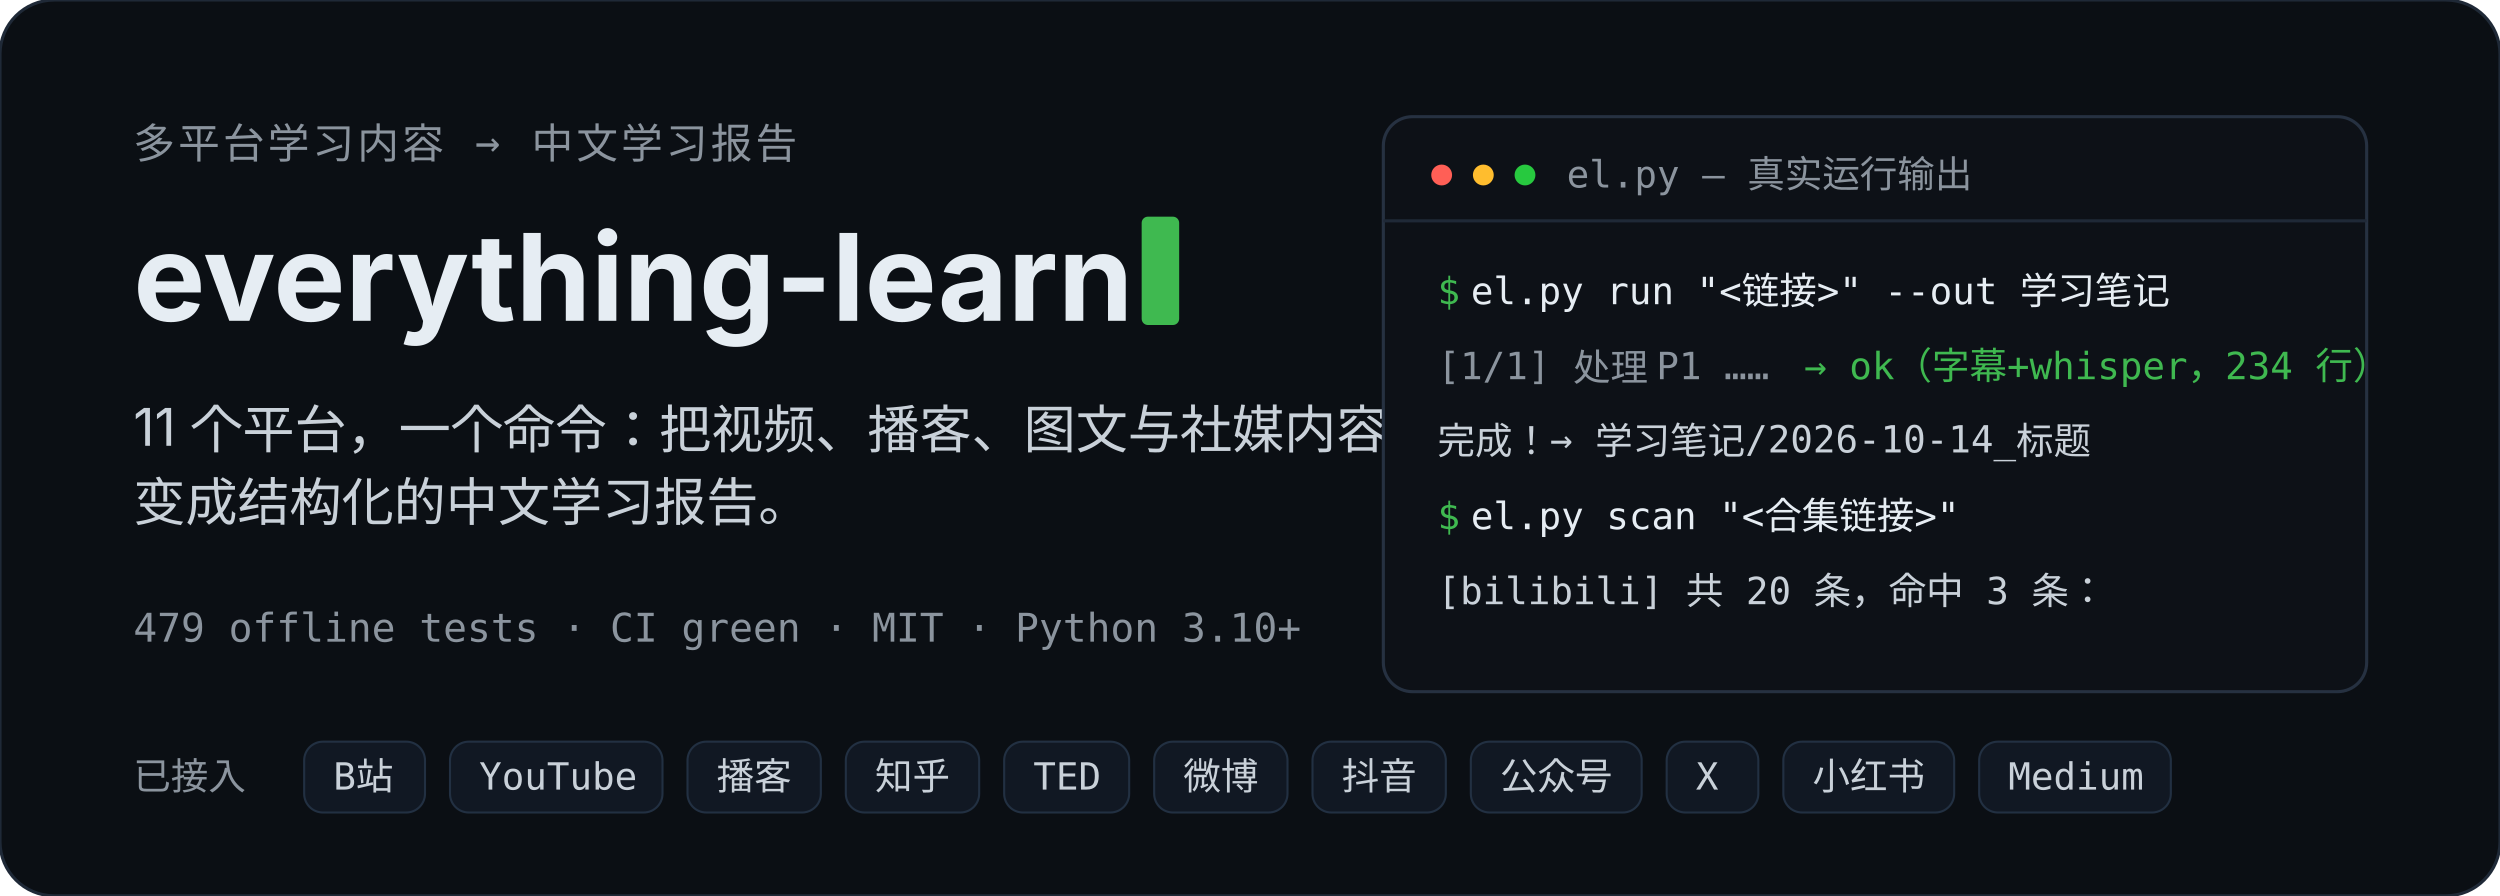
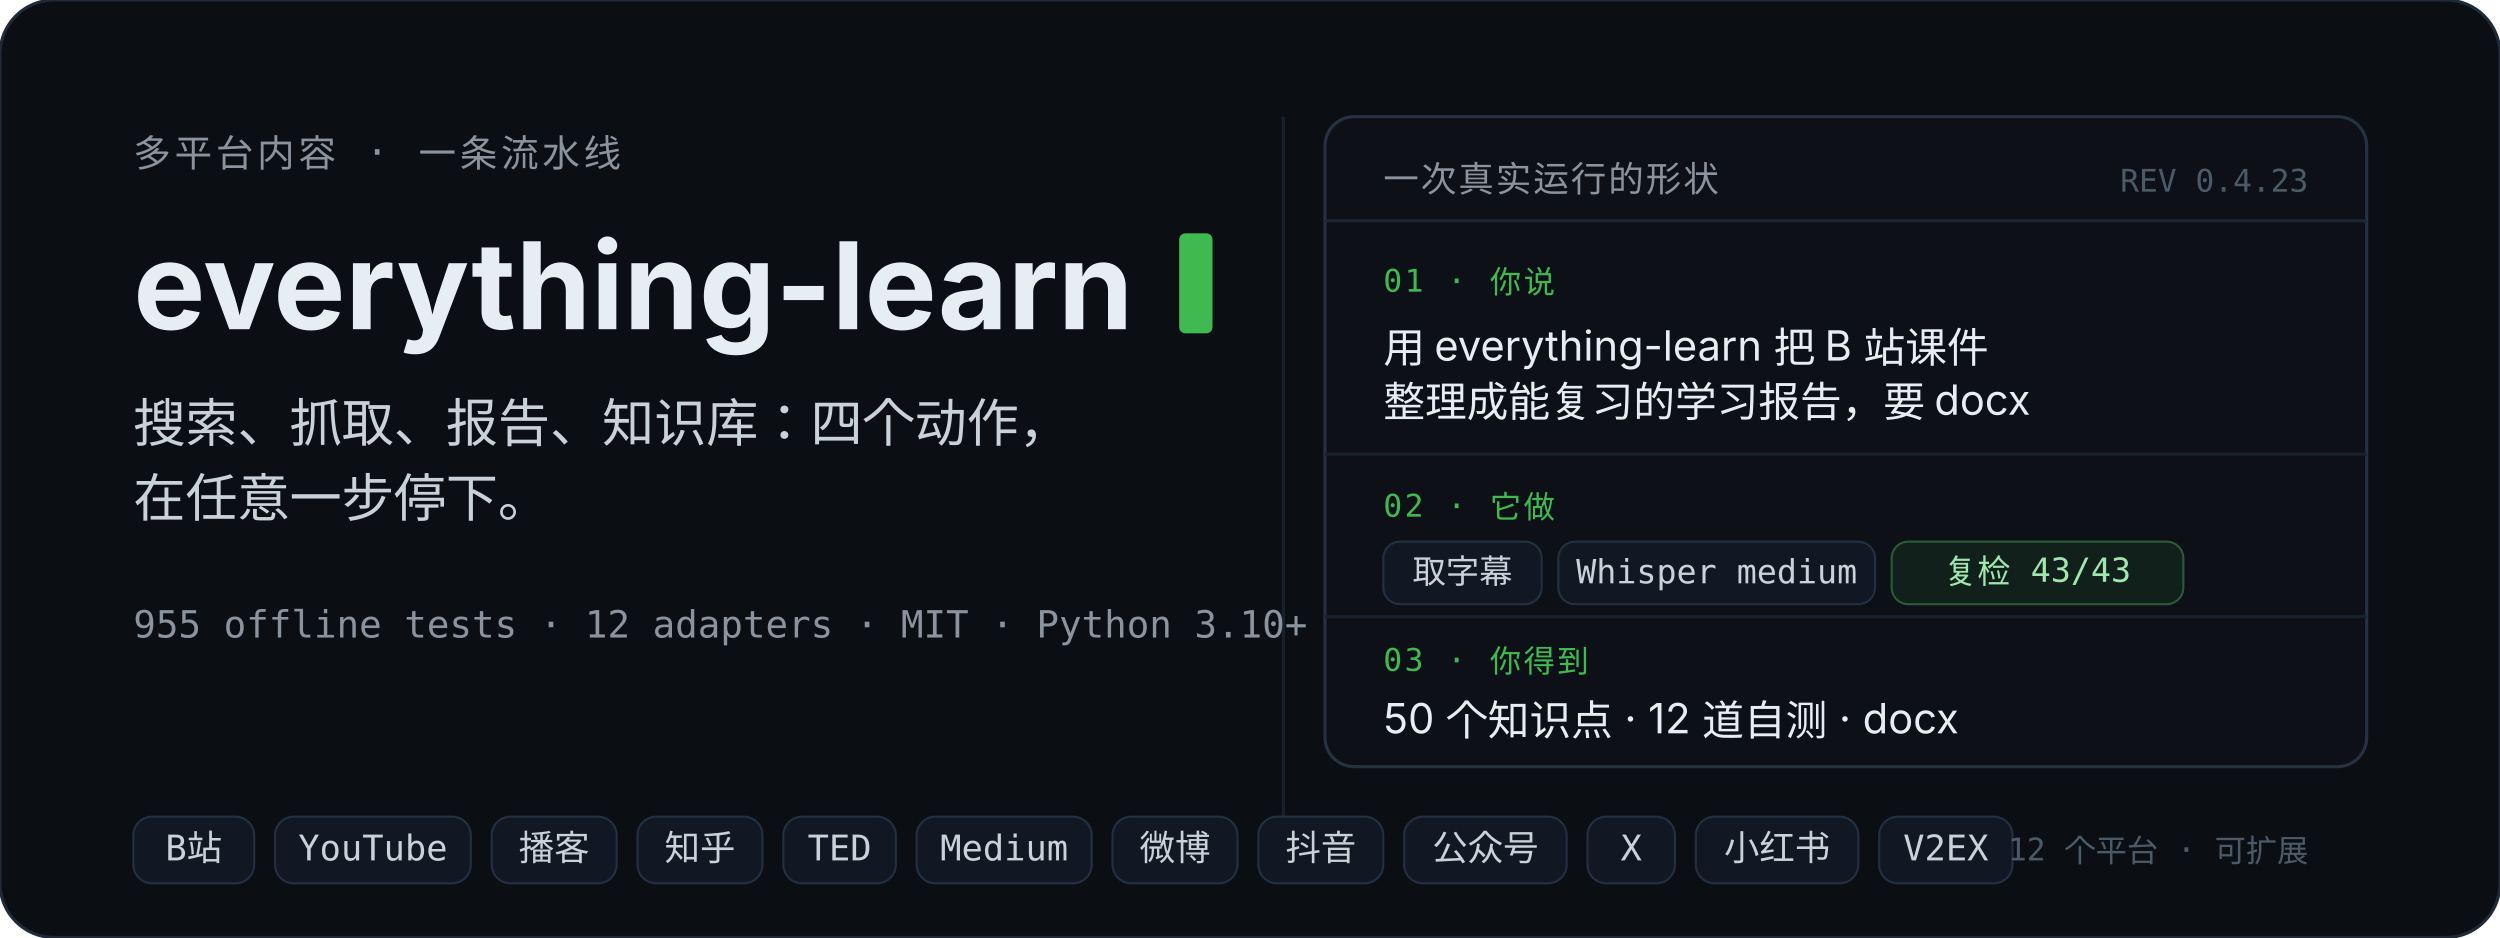
- <svg xmlns="http://www.w3.org/2000/svg" width="1200" height="430" viewBox="0 0 1200 430" role="img" aria-labelledby="heroTitle heroDesc" font-family="-apple-system, BlinkMacSystemFont, 'Segoe UI', 'PingFang SC', sans-serif">
-   <rect width="1200" height="430" rx="26" fill="#0B0F14" stroke="#1F2937" stroke-width="1.5" />
-   <text x="64" y="76" font-size="20" letter-spacing="1.5" fill="#8B949E" font-family="ui-monospace, SFMono-Regular, Menlo, monospace">多平台学习内容 → 中文学习报告</text>
-   <text x="64" y="154" font-size="58" font-weight="700" fill="#E6EDF3">everything-learn</text>
-   <rect x="548" y="104" width="18" height="52" rx="3" fill="#3FB950" />
-   <text x="64" y="214" font-size="25" fill="#C9D1D9">11 个平台，一个命令：把视频、播客、图文与社媒内容</text>
-   <text x="64" y="250" font-size="25" fill="#C9D1D9">变成结构化的中文学习报告。</text>
-   <text x="64" y="308" font-size="19" fill="#8B949E" font-family="ui-monospace, SFMono-Regular, Menlo, monospace">479 offline tests · CI green · MIT · Python 3.10+</text>
-   <rect x="664" y="56" width="472" height="276" rx="14" fill="#0D1117" stroke="#263141" stroke-width="1.5" />
-   <circle cx="692" cy="84" r="5" fill="#FF5F56" />
-   <circle cx="712" cy="84" r="5" fill="#FFBD2E" />
-   <circle cx="732" cy="84" r="5" fill="#27C93F" />
-   <text x="752" y="90" font-size="18" fill="#8B949E" font-family="ui-monospace, SFMono-Regular, Menlo, monospace">el.py — 真实运行输出</text>
-   <line x1="664" y1="106" x2="1136" y2="106" stroke="#1F2937" stroke-width="1.5" />
-   <g font-family="ui-monospace, SFMono-Regular, Menlo, monospace" font-size="18">
-     <text x="690" y="146" fill="#3FB950">$</text>
-     <text x="706" y="146" fill="#E6EDF3">el.py run "&lt;链接&gt;" --out 学习笔记</text>
-     <text x="690" y="182" fill="#8B949E">[1/1] 处理 P1 ……</text>
-     <text x="866" y="182" fill="#3FB950">→ ok（字幕+whisper，234 行）</text>
-     <text x="690" y="218" fill="#C9D1D9">完成！→ 学习笔记/2026-10-14_标题</text>
-     <text x="690" y="254" fill="#3FB950">$</text>
-     <text x="706" y="254" fill="#E6EDF3">el.py scan "&lt;合集链接&gt;"</text>
-     <text x="690" y="290" fill="#C9D1D9">[bilibili] 共 20 条，命中 3 条：</text>
+ <svg xmlns="http://www.w3.org/2000/svg" width="1200" height="450" viewBox="0 0 1200 450" role="img" aria-labelledby="heroTitle heroDesc" font-family="-apple-system, BlinkMacSystemFont, 'Segoe UI', 'PingFang SC', sans-serif">
+   <rect width="1200" height="450" rx="26" fill="#0B0F14" stroke="#1F2937" stroke-width="1.5" />
+   <line x1="616" y1="56" x2="616" y2="424" stroke="#16212C" stroke-width="1.5" />
+   <text x="64" y="80" font-size="18" letter-spacing="1.8" fill="#8B949E" font-family="ui-monospace, SFMono-Regular, Menlo, monospace">多平台内容 · 一条流水线</text>
+   <text x="64" y="158" font-size="58" font-weight="700" fill="#E6EDF3">everything-learn</text>
+   <rect x="566" y="112" width="16" height="48" rx="3" fill="#3FB950" />
+   <text x="64" y="212" font-size="25" fill="#C9D1D9">搜索、抓取、报告、知识库：四个动作，</text>
+   <text x="64" y="248" font-size="25" fill="#C9D1D9">在任意一步停下。</text>
+   <text x="64" y="306" font-size="18" fill="#8B949E" font-family="ui-monospace, SFMono-Regular, Menlo, monospace">955 offline tests · 12 adapters · MIT · Python 3.10+</text>
+   <rect x="636" y="56" width="500" height="312" rx="14" fill="#0D1117" stroke="#263141" stroke-width="1.5" />
+   <text x="664" y="92" font-size="17" letter-spacing="1" fill="#8B949E" font-family="ui-monospace, SFMono-Regular, Menlo, monospace">一次真实运行的形状</text>
+   <text x="1108" y="92" font-size="15" text-anchor="end" fill="#4C5A68" font-family="ui-monospace, SFMono-Regular, Menlo, monospace">REV 0.4.23</text>
+   <line x1="636" y1="106" x2="1136" y2="106" stroke="#1C2733" stroke-width="1.5" />
+   <text x="664" y="140" font-size="15" letter-spacing="1.2" fill="#3FB950" font-family="ui-monospace, SFMono-Regular, Menlo, monospace">01 · 你说</text>
+   <text x="664" y="174" font-size="20" fill="#E6EDF3">用 everything-learn 把 B 站课件</text>
+   <text x="664" y="200" font-size="20" fill="#E6EDF3">整理成能复习的学习报告，要 docx</text>
+   <line x1="636" y1="218" x2="1136" y2="218" stroke="#16212C" stroke-width="1.5" />
+   <text x="664" y="248" font-size="15" letter-spacing="1.2" fill="#3FB950" font-family="ui-monospace, SFMono-Regular, Menlo, monospace">02 · 它做</text>
+   <g font-family="ui-monospace, SFMono-Regular, Menlo, monospace" font-size="16">
+     <rect x="664" y="260" width="76" height="30" rx="8" fill="#111823" stroke="#223042" />
+     <text x="702" y="280" text-anchor="middle" fill="#C9D1D9">取字幕</text>
+     <rect x="748" y="260" width="152" height="30" rx="8" fill="#111823" stroke="#223042" />
+     <text x="824" y="280" text-anchor="middle" fill="#C9D1D9">Whisper medium</text>
+     <rect x="908" y="260" width="140" height="30" rx="8" fill="#11201A" stroke="#2C5A36" />
+     <text x="978" y="280" text-anchor="middle" fill="#9FE7AE">复检 43/43</text>
  </g>
-   <g font-family="ui-monospace, SFMono-Regular, Menlo, monospace" font-size="18">
-     <text x="64" y="379" fill="#8B949E">已接入</text>
+   <line x1="636" y1="296" x2="1136" y2="296" stroke="#16212C" stroke-width="1.5" />
+   <text x="664" y="322" font-size="15" letter-spacing="1.2" fill="#3FB950" font-family="ui-monospace, SFMono-Regular, Menlo, monospace">03 · 你得到</text>
+   <text x="664" y="352" font-size="20" fill="#E6EDF3">50 个知识点 · 12 道自测 · docx</text>
+   <g font-family="ui-monospace, SFMono-Regular, Menlo, monospace" font-size="17">
    <g fill="#C9D1D9">
-       <rect x="146" y="356" width="58" height="34" rx="9" fill="#111823" stroke="#223042" />
-       <text x="160" y="379">B站</text>
-       <rect x="216" y="356" width="102" height="34" rx="9" fill="#111823" stroke="#223042" />
-       <text x="230" y="379">YouTube</text>
-       <rect x="330" y="356" width="64" height="34" rx="9" fill="#111823" stroke="#223042" />
-       <text x="344" y="379">播客</text>
-       <rect x="406" y="356" width="64" height="34" rx="9" fill="#111823" stroke="#223042" />
-       <text x="420" y="379">知乎</text>
-       <rect x="482" y="356" width="60" height="34" rx="9" fill="#111823" stroke="#223042" />
-       <text x="496" y="379">TED</text>
-       <rect x="554" y="356" width="64" height="34" rx="9" fill="#111823" stroke="#223042" />
-       <text x="568" y="379">微博</text>
-       <rect x="630" y="356" width="64" height="34" rx="9" fill="#111823" stroke="#223042" />
-       <text x="644" y="379">抖音</text>
-       <rect x="706" y="356" width="82" height="34" rx="9" fill="#111823" stroke="#223042" />
-       <text x="720" y="379">公众号</text>
-       <rect x="800" y="356" width="44" height="34" rx="9" fill="#111823" stroke="#223042" />
-       <text x="814" y="379">X</text>
-       <rect x="856" y="356" width="82" height="34" rx="9" fill="#111823" stroke="#223042" />
-       <text x="870" y="379">小红书</text>
-       <rect x="950" y="356" width="92" height="34" rx="9" fill="#111823" stroke="#223042" />
-       <text x="964" y="379">Medium</text>
+       <rect x="64" y="392" width="58" height="32" rx="9" fill="#111823" stroke="#223042" />
+       <text x="93" y="413" text-anchor="middle">B站</text>
+       <rect x="132" y="392" width="94" height="32" rx="9" fill="#111823" stroke="#223042" />
+       <text x="179" y="413" text-anchor="middle">YouTube</text>
+       <rect x="236" y="392" width="60" height="32" rx="9" fill="#111823" stroke="#223042" />
+       <text x="266" y="413" text-anchor="middle">播客</text>
+       <rect x="306" y="392" width="60" height="32" rx="9" fill="#111823" stroke="#223042" />
+       <text x="336" y="413" text-anchor="middle">知乎</text>
+       <rect x="376" y="392" width="54" height="32" rx="9" fill="#111823" stroke="#223042" />
+       <text x="403" y="413" text-anchor="middle">TED</text>
+       <rect x="440" y="392" width="84" height="32" rx="9" fill="#111823" stroke="#223042" />
+       <text x="482" y="413" text-anchor="middle">Medium</text>
+       <rect x="534" y="392" width="60" height="32" rx="9" fill="#111823" stroke="#223042" />
+       <text x="564" y="413" text-anchor="middle">微博</text>
+       <rect x="604" y="392" width="60" height="32" rx="9" fill="#111823" stroke="#223042" />
+       <text x="634" y="413" text-anchor="middle">抖音</text>
+       <rect x="674" y="392" width="78" height="32" rx="9" fill="#111823" stroke="#223042" />
+       <text x="713" y="413" text-anchor="middle">公众号</text>
+       <rect x="762" y="392" width="42" height="32" rx="9" fill="#111823" stroke="#223042" />
+       <text x="783" y="413" text-anchor="middle">X</text>
+       <rect x="814" y="392" width="78" height="32" rx="9" fill="#111823" stroke="#223042" />
+       <text x="853" y="413" text-anchor="middle">小红书</text>
+       <rect x="902" y="392" width="64" height="32" rx="9" fill="#111823" stroke="#223042" />
+       <text x="934" y="413" text-anchor="middle">V2EX</text>
    </g>
+     <text x="1108" y="413" text-anchor="end" font-size="15" fill="#4C5A68">12 个平台 · 可扩展</text>
  </g>
</svg>
